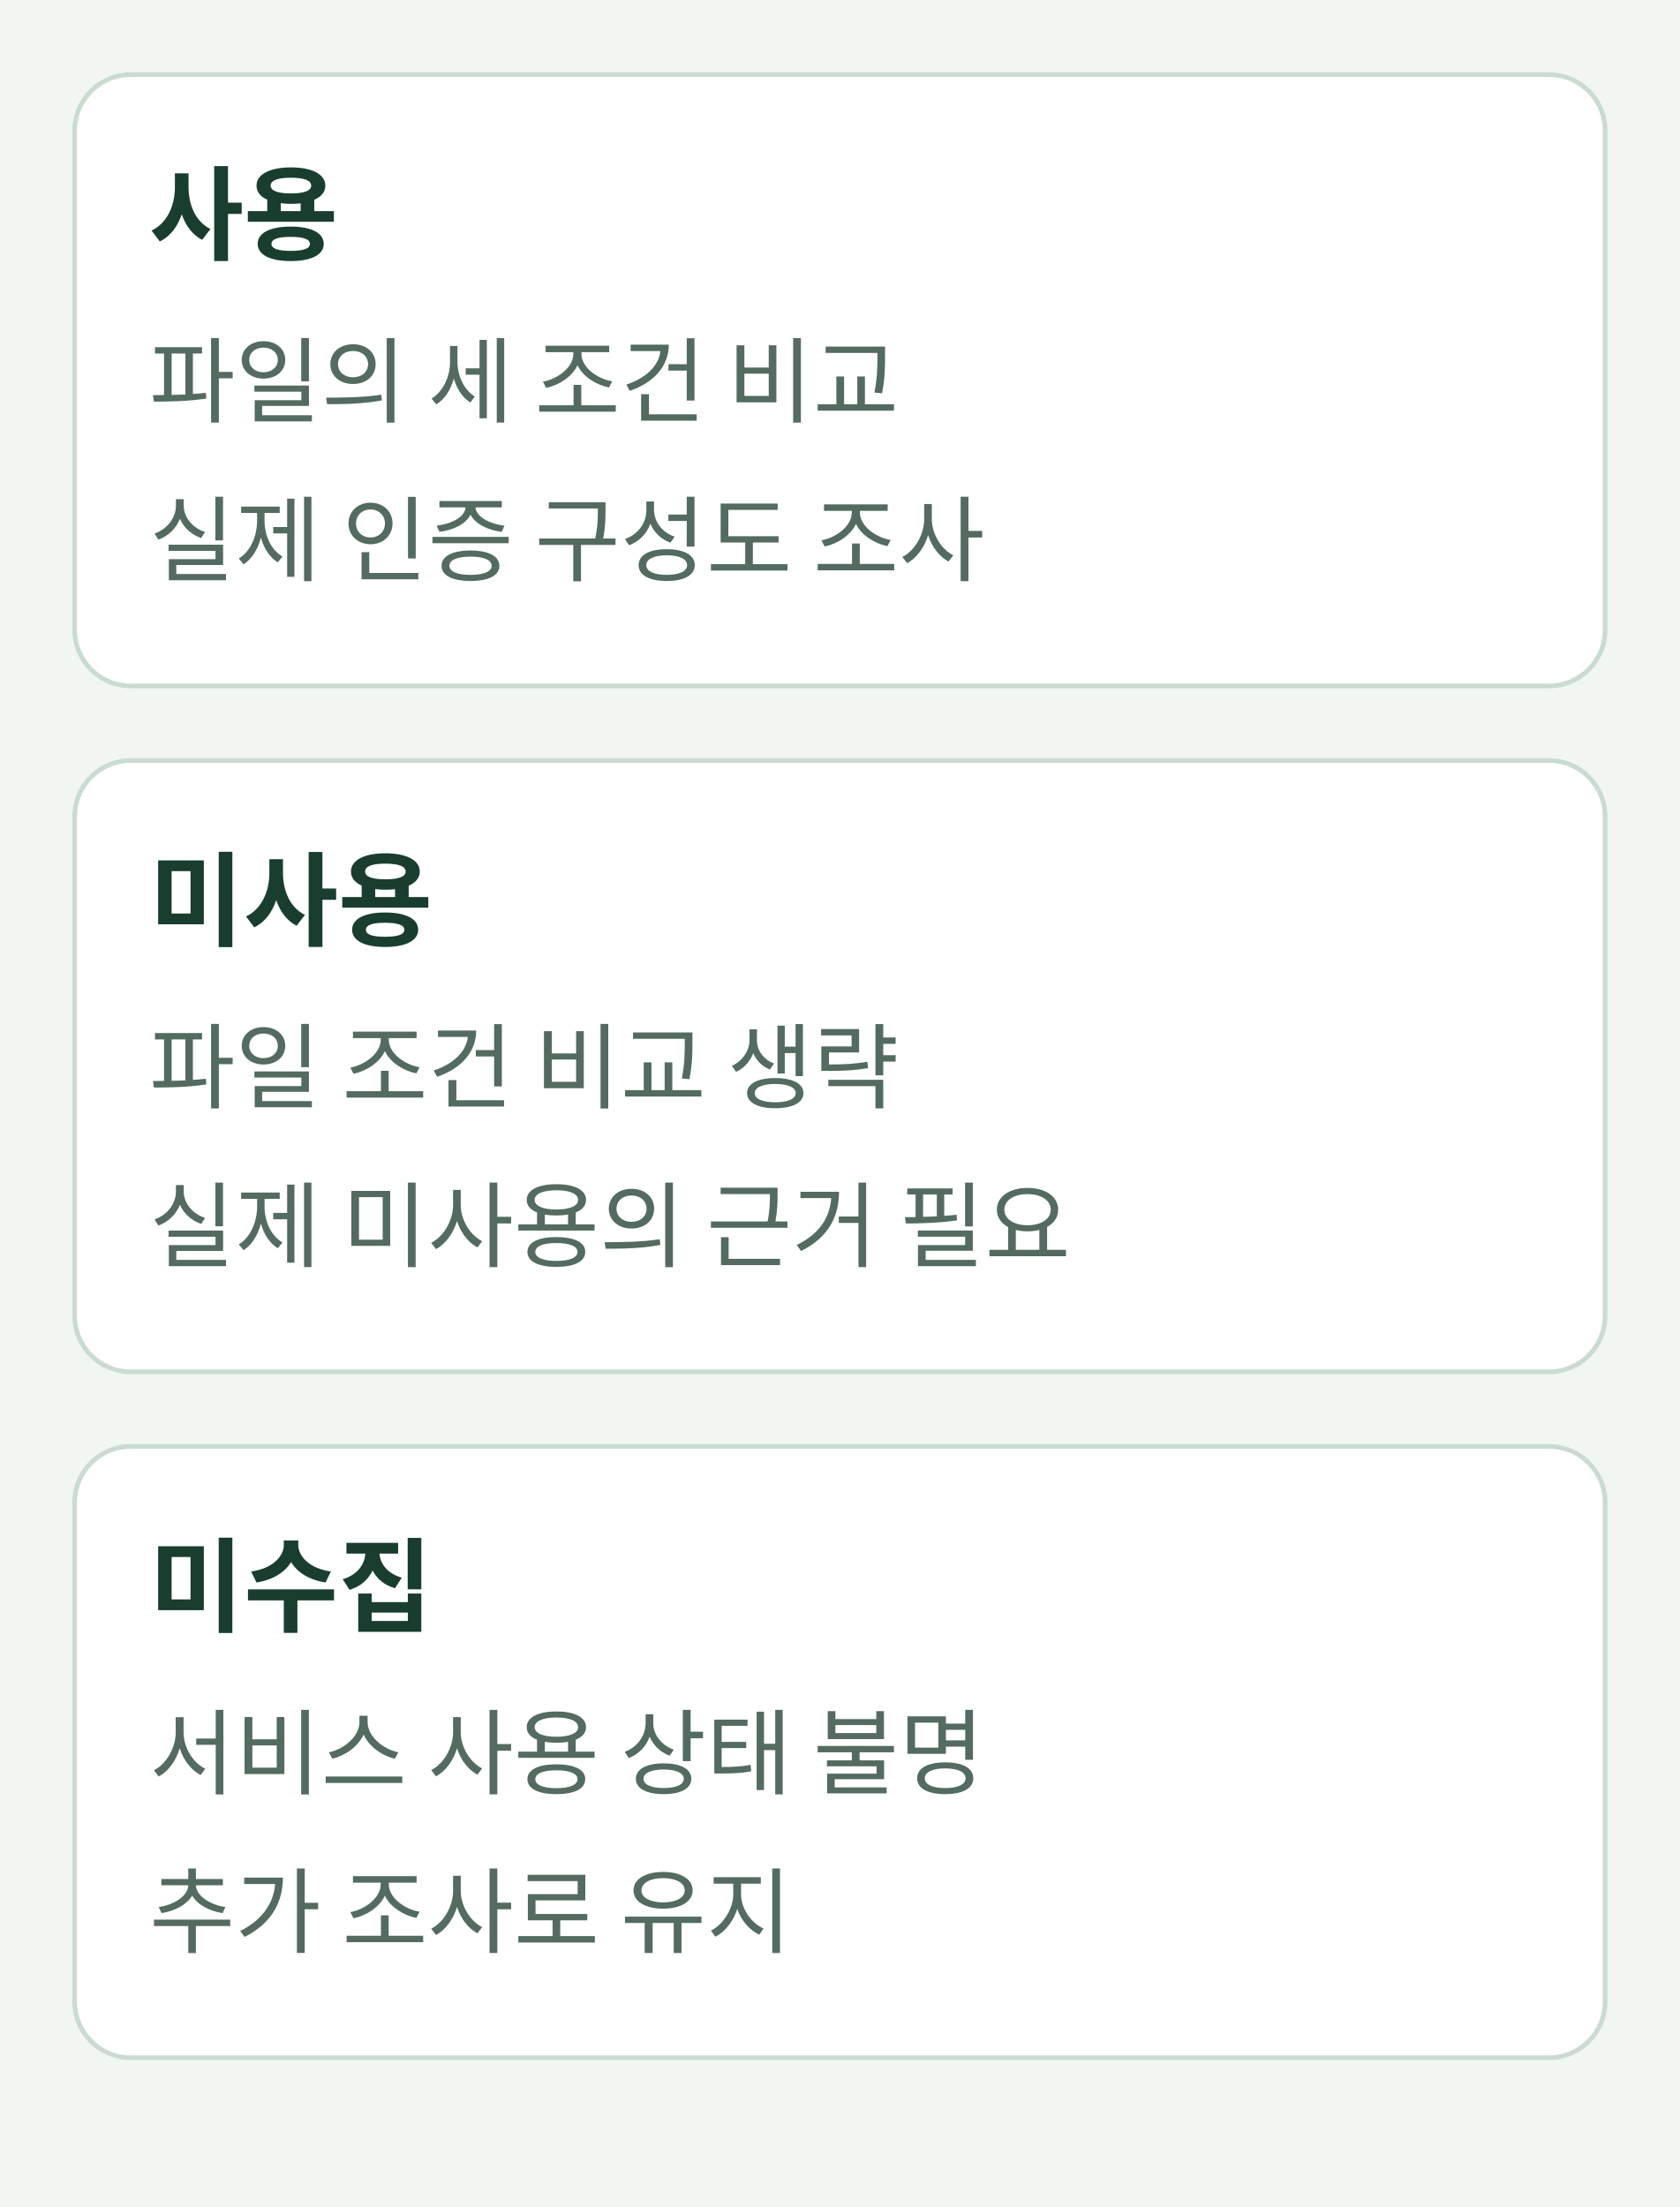
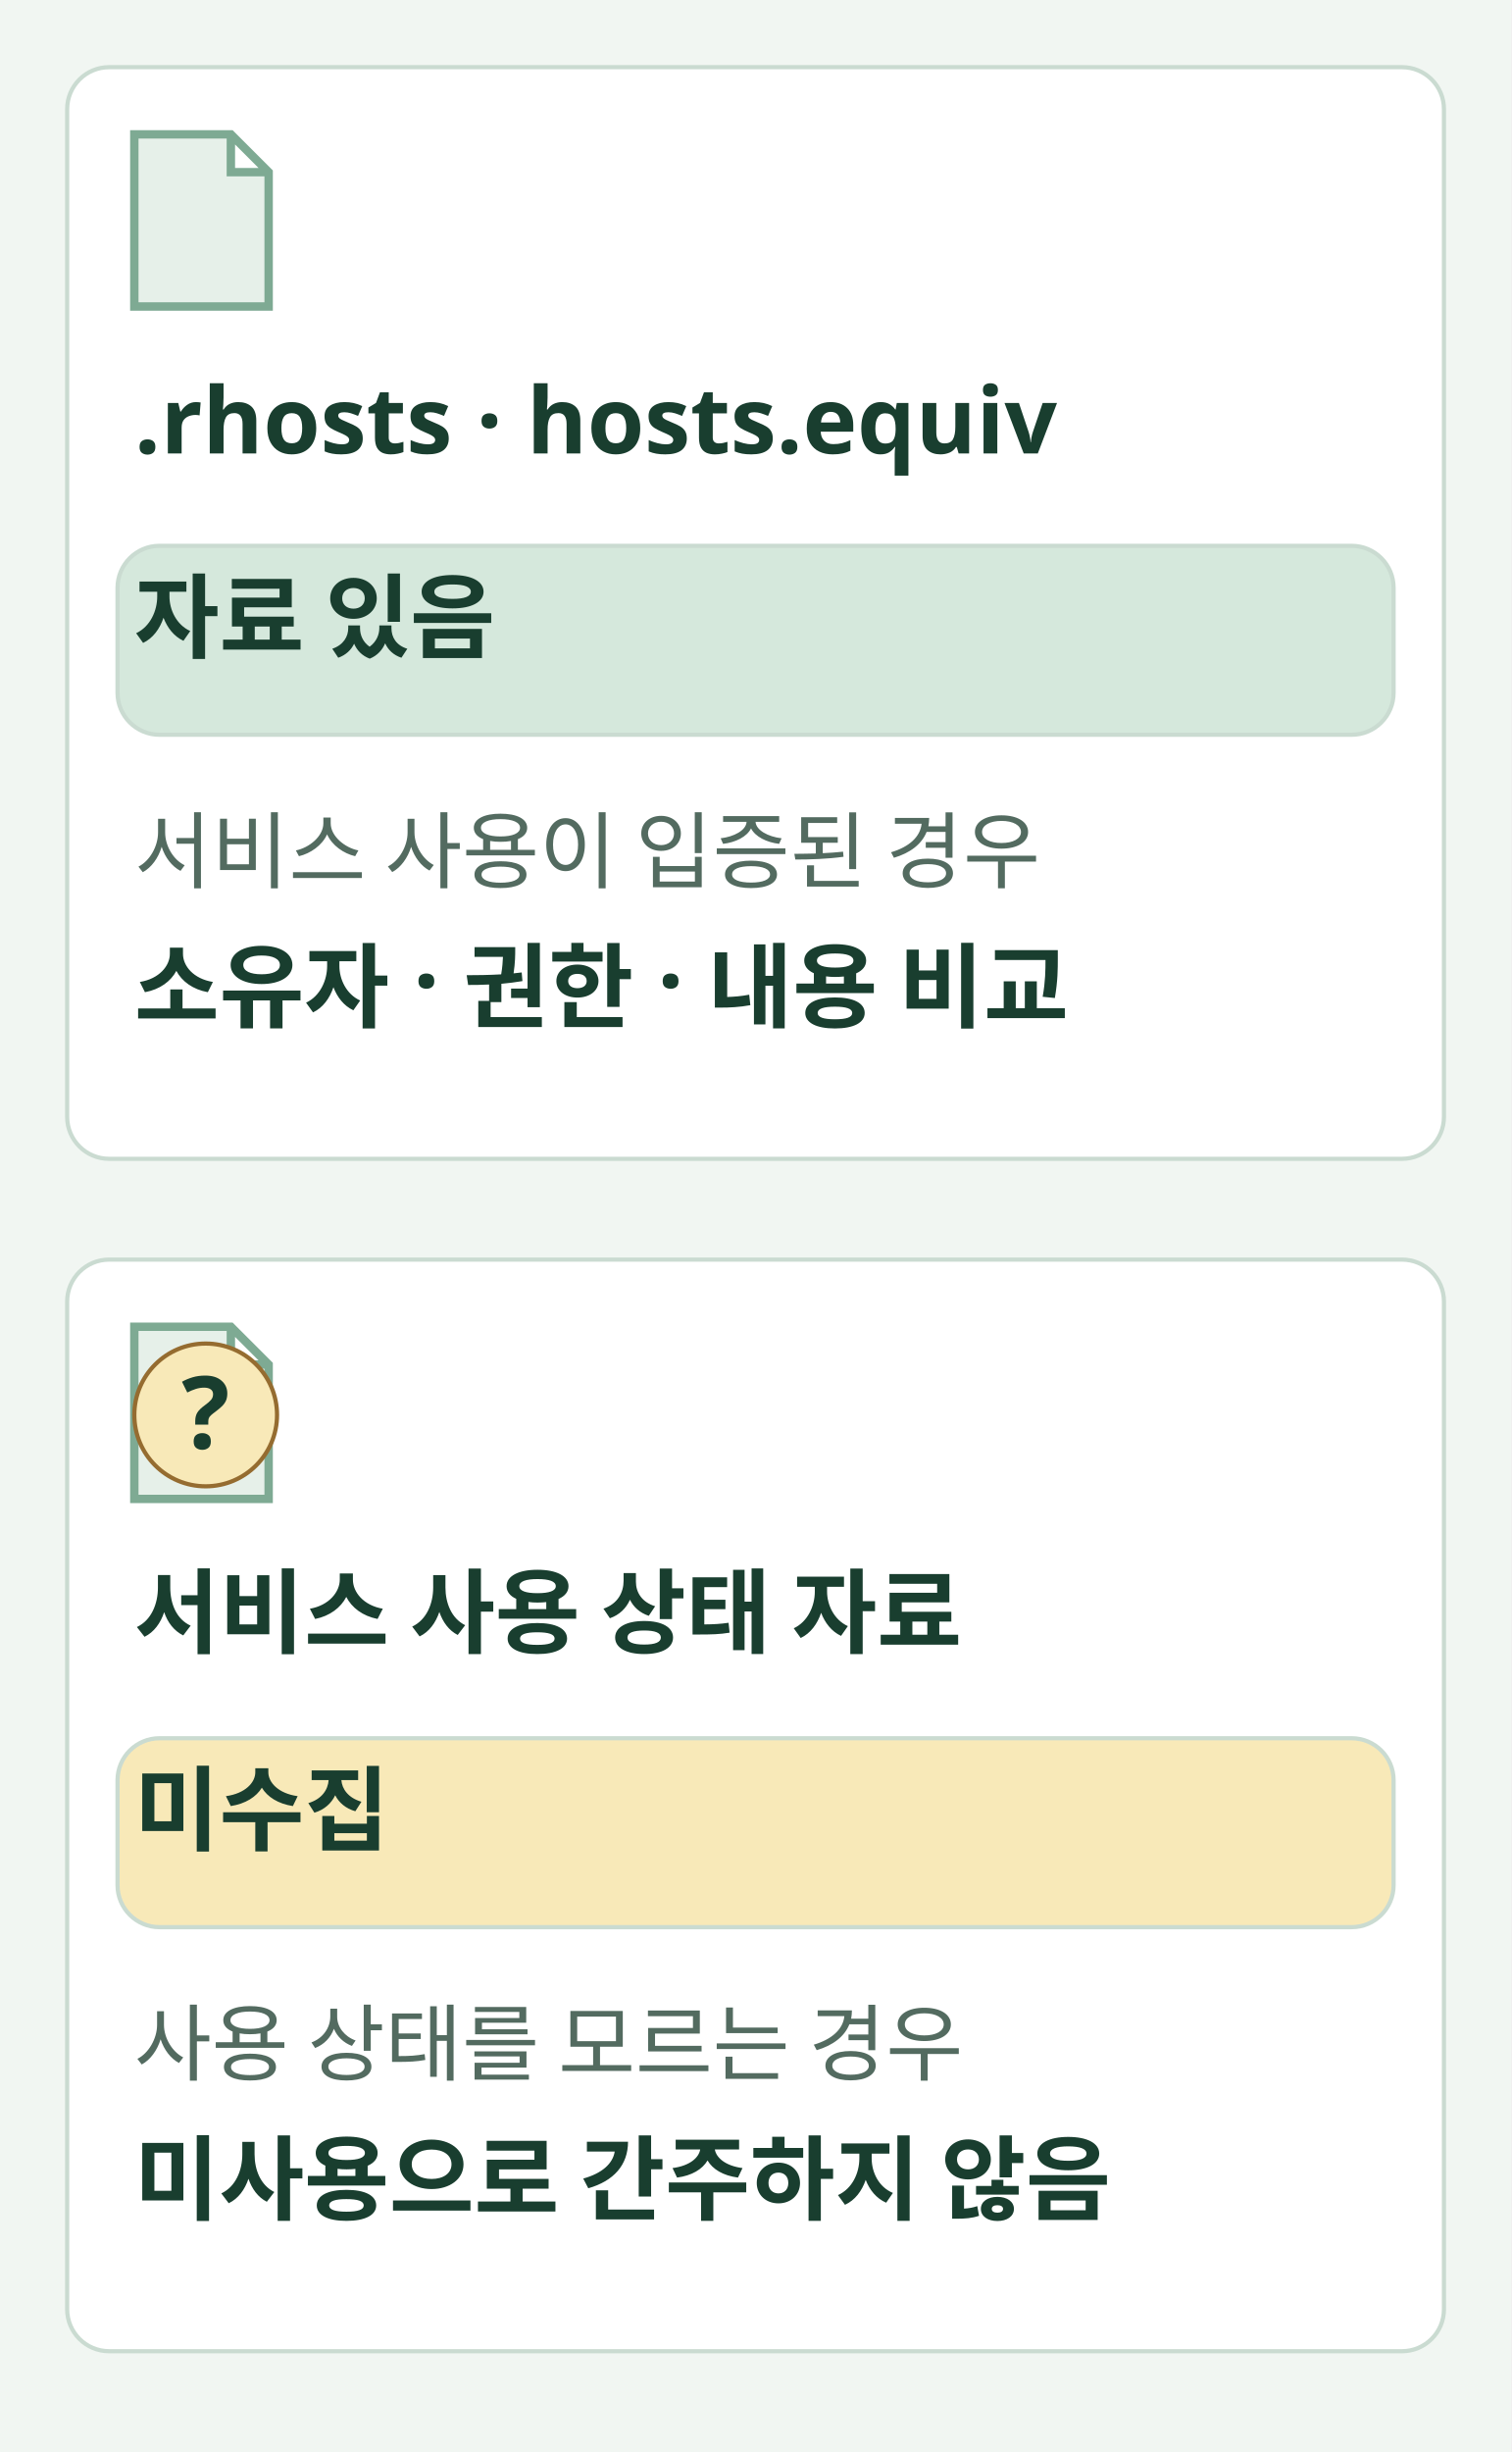
- <svg xmlns="http://www.w3.org/2000/svg" width="360" height="473" viewBox="0 0 360 473" data-diagram-kind="matrix" data-layout="mobile" role="img" aria-labelledby="title desc">
+ <svg xmlns="http://www.w3.org/2000/svg" width="360" height="584" viewBox="0 0 360 584" data-diagram-kind="matrix" data-explanation="structured" data-layout="mobile" role="img" aria-labelledby="title desc">
  <defs>
    <marker id="arrow" viewBox="0 0 10 10" refX="9" refY="5" markerWidth="5" markerHeight="5" orient="auto-start-reverse">
      <path d="M0 0L10 5L0 10Z" fill="#7eaa93" />
    </marker>
  </defs>
-   <rect width="360" height="473" fill="#f1f6f2" />
+   <rect width="360" height="584" fill="#f1f6f2" />
  <g font-family="'Malgun Gothic','Noto Sans KR',sans-serif">
-     <rect x="16" y="16" width="328" height="131" rx="12" fill="#fff" stroke="#cadbd1" />
-     <text x="32" y="54" font-size="22" fill="#193e2f" font-weight="700" data-role="key">
-       <tspan x="32" dy="0">사용</tspan>
-     </text>
-     <text x="32" y="89" font-size="20" fill="#536b60" font-weight="400">
-       <tspan x="32" dy="0">파일의 세 조건 비교</tspan>
-     </text>
-     <text x="32" y="123" font-size="20" fill="#536b60" font-weight="400">
-       <tspan x="32" dy="0">실제 인증 구성도 조사</tspan>
-     </text>
-     <rect x="16" y="163" width="328" height="131" rx="12" fill="#fff" stroke="#cadbd1" />
-     <text x="32" y="201" font-size="22" fill="#193e2f" font-weight="700" data-role="key">
-       <tspan x="32" dy="0">미사용</tspan>
-     </text>
-     <text x="32" y="236" font-size="20" fill="#536b60" font-weight="400">
-       <tspan x="32" dy="0">파일 조건 비교 생략</tspan>
-     </text>
-     <text x="32" y="270" font-size="20" fill="#536b60" font-weight="400">
-       <tspan x="32" dy="0">실제 미사용의 근거 필요</tspan>
-     </text>
-     <rect x="16" y="310" width="328" height="131" rx="12" fill="#fff" stroke="#cadbd1" />
-     <text x="32" y="348" font-size="22" fill="#193e2f" font-weight="700" data-role="key">
-       <tspan x="32" dy="0">미수집</tspan>
-     </text>
-     <text x="32" y="383" font-size="20" fill="#536b60" font-weight="400">
-       <tspan x="32" dy="0">서비스 사용 상태 불명</tspan>
-     </text>
-     <text x="32" y="417" font-size="20" fill="#536b60" font-weight="400">
-       <tspan x="32" dy="0">추가 조사로 유지</tspan>
-     </text>
+     <g data-panel="file">
+       <rect x="16" y="16" width="328" height="260" rx="10" fill="#fff" stroke="#cadbd1" />
+       <path d="M32 32h23l9 9v32H32Z M55 32v9h9" fill="#e6f0e9" stroke="#7eaa93" stroke-width="2" />
+       <text x="32" y="108" font-size="22" fill="#193e2f" font-weight="700" text-anchor="start" data-role="key">
+         <tspan x="32" dy="0">.rhosts · hosts.equiv</tspan>
+       </text>
+       <rect x="28" y="130" width="304" height="45" rx="10" fill="#d5e8dc" stroke="#cadbd1" />
+       <text x="32" y="155" font-size="22" fill="#193e2f" font-weight="700" text-anchor="start" data-role="key">
+         <tspan x="32" dy="0">자료 있음</tspan>
+       </text>
+       <text x="32" y="210" font-size="20" fill="#536b60" font-weight="400" text-anchor="start">
+         <tspan x="32" dy="0">서비스 사용이 입증된 경우</tspan>
+       </text>
+       <text x="32" y="243" font-size="22" fill="#193e2f" font-weight="700" text-anchor="start" data-role="key">
+         <tspan x="32" dy="0">소유자 · 권한 · 내용 비교</tspan>
+       </text>
+     </g>
+     <g data-panel="file">
+       <rect x="16" y="300" width="328" height="260" rx="10" fill="#fff" stroke="#cadbd1" />
+       <path d="M32 316h23l9 9v32H32Z M55 316v9h9" fill="#e6f0e9" stroke="#7eaa93" stroke-width="2" />
+       <circle cx="49" cy="337" r="17" fill="#f8e9b8" stroke="#956c30" />
+       <text x="49" y="345" font-size="24" fill="#193e2f" font-weight="700" text-anchor="middle" data-role="key">
+         <tspan x="49" dy="0">?</tspan>
+       </text>
+       <text x="32" y="392" font-size="22" fill="#193e2f" font-weight="700" text-anchor="start" data-role="key">
+         <tspan x="32" dy="0">서비스 사용 상태 자료</tspan>
+       </text>
+       <rect x="28" y="414" width="304" height="45" rx="10" fill="#f8e9b8" stroke="#cadbd1" />
+       <text x="32" y="439" font-size="22" fill="#193e2f" font-weight="700" text-anchor="start" data-role="key">
+         <tspan x="32" dy="0">미수집</tspan>
+       </text>
+       <text x="32" y="494" font-size="20" fill="#536b60" font-weight="400" text-anchor="start">
+         <tspan x="32" dy="0">사용 상태를 모르는 경우</tspan>
+       </text>
+       <text x="32" y="527" font-size="22" fill="#193e2f" font-weight="700" text-anchor="start" data-role="key">
+         <tspan x="32" dy="0">미사용으로 간주하지 않음</tspan>
+       </text>
+     </g>
  </g>
</svg>
